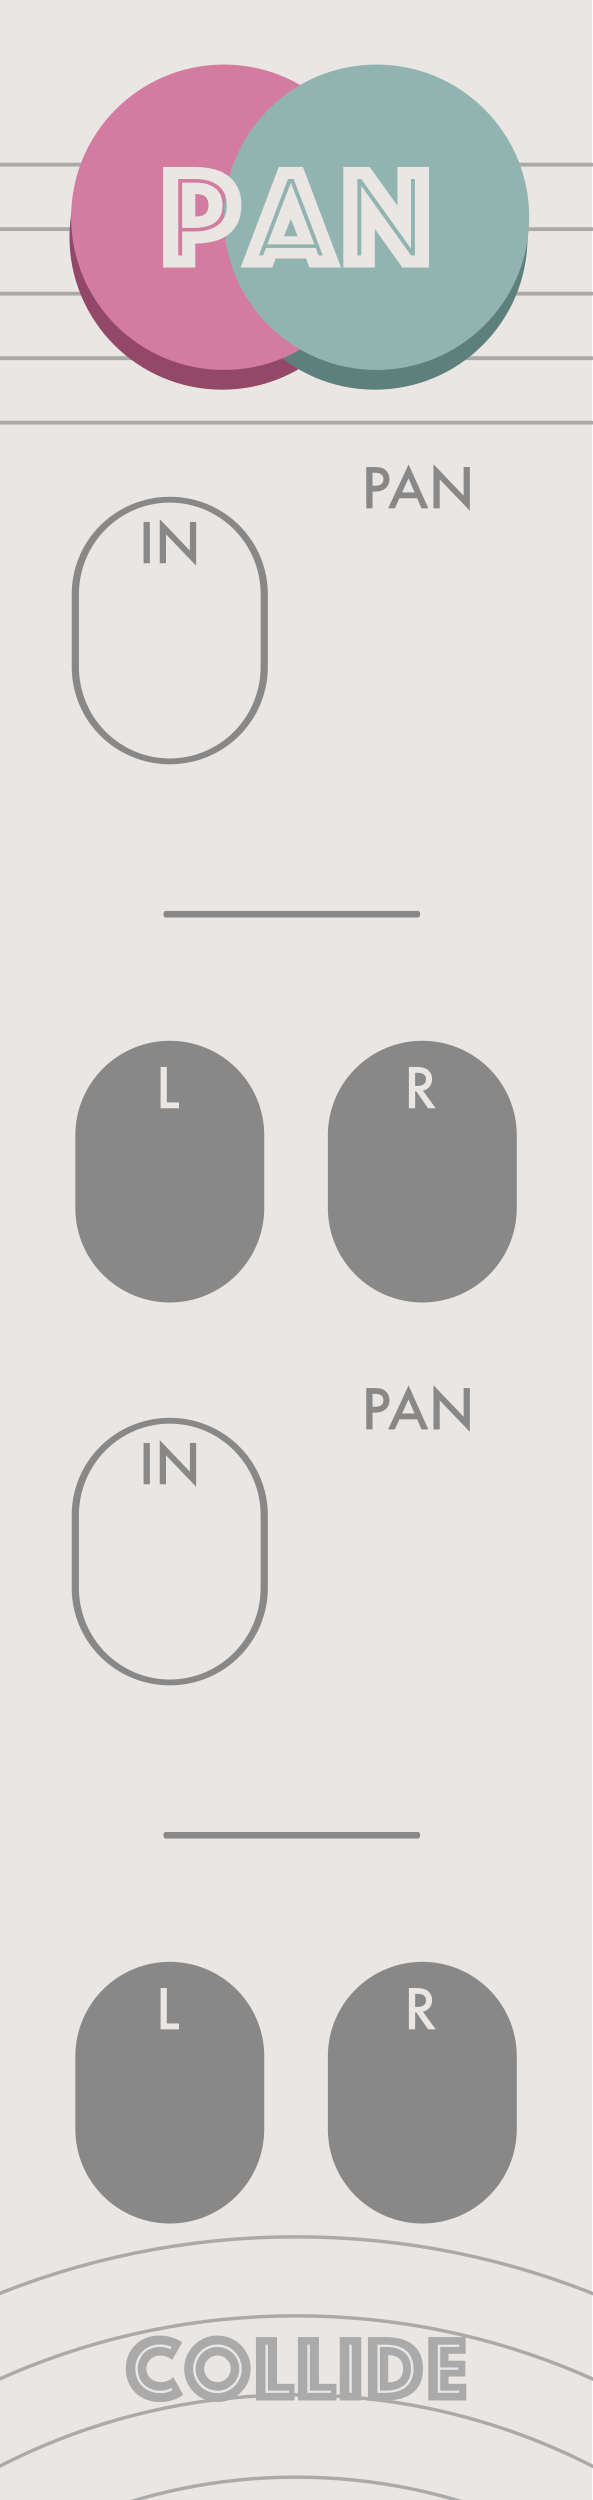
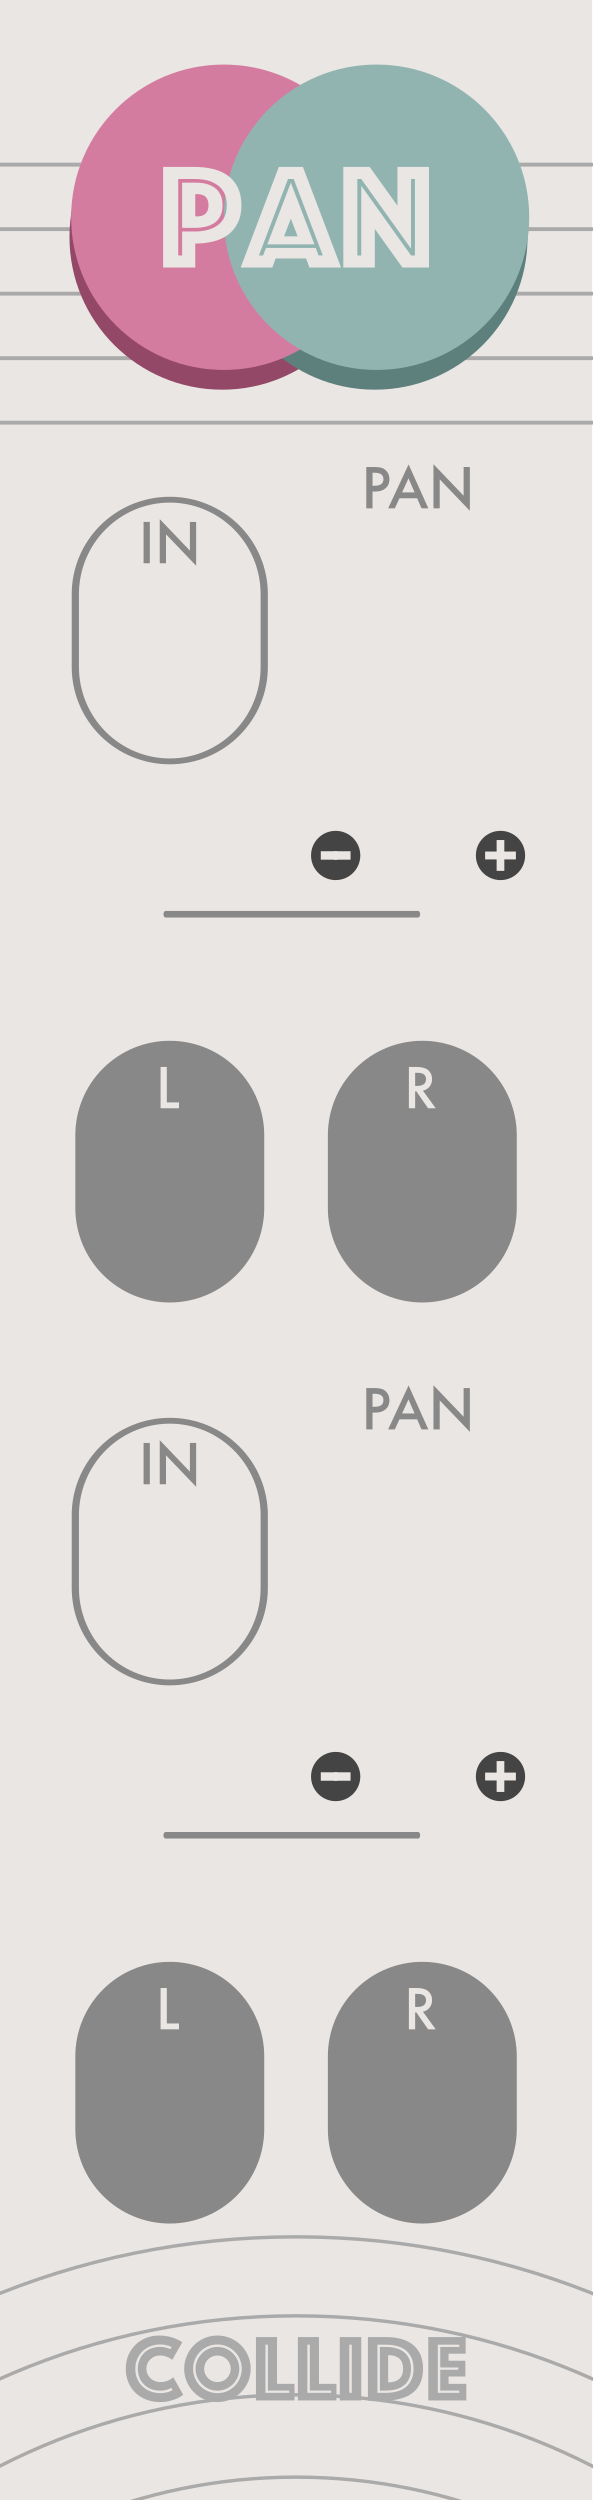
<svg xmlns="http://www.w3.org/2000/svg" width="100%" height="100%" viewBox="0 0 90 380" version="1.1" xml:space="preserve" style="fill-rule:evenodd;clip-rule:evenodd;stroke-linecap:round;stroke-linejoin:round;stroke-miterlimit:1.5;">
  <g id="background">
    <g transform="matrix(0.187685,0,0,0.250181,8.88178e-15,0)">
      <rect x="0" y="0" width="479.528" height="1518.9" style="fill:rgb(234,230,227);" />
    </g>
    <g transform="matrix(0.187685,0,0,0.250181,1.24345e-14,17.0196)">
      <path d="M0,32L479.528,32" style="fill:none;stroke:rgb(170,170,170);stroke-width:2.36px;" />
      <g transform="matrix(1,0,0,1,0,39.1931)">
        <path d="M0,32L479.528,32" style="fill:none;stroke:rgb(170,170,170);stroke-width:2.36px;" />
      </g>
      <g transform="matrix(1,0,0,1,0,78.3863)">
        <path d="M0,32L479.528,32" style="fill:none;stroke:rgb(170,170,170);stroke-width:2.36px;" />
      </g>
      <g transform="matrix(1,0,0,1,0,117.579)">
        <path d="M0,32L479.528,32" style="fill:none;stroke:rgb(170,170,170);stroke-width:2.36px;" />
      </g>
      <g transform="matrix(1,0,0,1,0,156.773)">
        <path d="M0,32L479.528,32" style="fill:none;stroke:rgb(170,170,170);stroke-width:2.36px;" />
      </g>
    </g>
    <g transform="matrix(0.250181,0,0,0.250181,24.0439,86.0907)">
      <g transform="matrix(0.869021,0,0,0.869021,241.926,574.305)">
        <circle cx="-182" cy="1072" r="397" style="fill:none;stroke:rgb(170,170,170);stroke-width:2.4px;" />
      </g>
      <g transform="matrix(0.994966,0,0,0.994966,264.848,439.293)">
        <circle cx="-182" cy="1072" r="397" style="fill:none;stroke:rgb(170,170,170);stroke-width:2.09px;" />
      </g>
      <g transform="matrix(1.11083,0,0,1.11083,285.935,313.087)">
        <circle cx="-182" cy="1072" r="397" style="fill:none;stroke:rgb(170,170,170);stroke-width:1.88px;" />
      </g>
      <g transform="matrix(1.2267,0,0,1.2267,307.023,186.88)">
        <circle cx="-182" cy="1072" r="397" style="fill:none;stroke:rgb(170,170,170);stroke-width:1.7px;" />
      </g>
    </g>
    <g transform="matrix(0.250181,0,0,0.250181,-14.3594,-13.7542)">
      <g transform="matrix(1,0,0,1,-1,8)">
        <g transform="matrix(1,0,0,1,6.20594,-24.898)">
          <circle cx="187.171" cy="215.865" r="92.774" style="fill:rgb(147,72,103);" />
        </g>
        <g transform="matrix(1,0,0,1,98.9803,-24.898)">
          <circle cx="187.171" cy="215.865" r="92.774" style="fill:rgb(93,128,125);" />
        </g>
      </g>
      <g transform="matrix(1,0,0,1,0,-4)">
        <g transform="matrix(1,0,0,1,6.20594,-24.898)">
          <circle cx="187.171" cy="215.865" r="92.774" style="fill:rgb(212,124,160);" />
        </g>
        <g transform="matrix(1,0,0,1,98.9803,-24.898)">
          <circle cx="187.171" cy="215.865" r="92.774" style="fill:rgb(145,180,177);" />
        </g>
      </g>
    </g>
    <g transform="matrix(0.288996,0,0,0.288996,-3.87677,62.3544)">
      <g transform="matrix(50,0,0,50,78.576,1046.78)">
        <path d="M0.146,-0.333C0.146,-0.365 0.152,-0.395 0.163,-0.423C0.173,-0.451 0.189,-0.475 0.209,-0.496C0.229,-0.517 0.253,-0.533 0.282,-0.545C0.311,-0.557 0.343,-0.563 0.378,-0.563C0.395,-0.563 0.411,-0.562 0.425,-0.56C0.438,-0.557 0.45,-0.554 0.459,-0.551C0.47,-0.548 0.48,-0.544 0.488,-0.539L0.502,-0.563C0.491,-0.568 0.48,-0.572 0.468,-0.576C0.457,-0.579 0.444,-0.582 0.429,-0.585C0.414,-0.588 0.397,-0.589 0.378,-0.589C0.344,-0.589 0.312,-0.583 0.281,-0.571C0.25,-0.559 0.222,-0.542 0.199,-0.52C0.175,-0.497 0.156,-0.47 0.142,-0.439C0.127,-0.407 0.12,-0.372 0.12,-0.333C0.12,-0.294 0.127,-0.258 0.141,-0.227C0.154,-0.196 0.173,-0.169 0.197,-0.147C0.221,-0.124 0.249,-0.107 0.281,-0.095C0.313,-0.083 0.347,-0.077 0.383,-0.077C0.403,-0.077 0.421,-0.079 0.437,-0.082C0.453,-0.085 0.467,-0.089 0.478,-0.093C0.491,-0.098 0.502,-0.103 0.512,-0.109L0.498,-0.133C0.489,-0.127 0.479,-0.122 0.468,-0.118C0.458,-0.114 0.446,-0.111 0.432,-0.108C0.418,-0.105 0.402,-0.103 0.383,-0.103C0.346,-0.103 0.313,-0.109 0.284,-0.121C0.255,-0.133 0.23,-0.149 0.21,-0.17C0.189,-0.191 0.173,-0.215 0.163,-0.243C0.152,-0.271 0.146,-0.301 0.146,-0.333ZM0.02,-0.333C0.02,-0.386 0.029,-0.435 0.048,-0.478C0.067,-0.521 0.092,-0.557 0.124,-0.588C0.156,-0.619 0.193,-0.642 0.236,-0.659C0.279,-0.675 0.324,-0.683 0.372,-0.683C0.41,-0.683 0.444,-0.679 0.474,-0.672C0.503,-0.665 0.529,-0.656 0.55,-0.647C0.575,-0.636 0.596,-0.625 0.614,-0.612L0.509,-0.427C0.498,-0.435 0.487,-0.443 0.474,-0.45C0.463,-0.455 0.449,-0.46 0.434,-0.466C0.418,-0.471 0.4,-0.473 0.38,-0.473C0.359,-0.473 0.34,-0.469 0.323,-0.462C0.306,-0.455 0.291,-0.445 0.278,-0.432C0.265,-0.419 0.254,-0.405 0.247,-0.388C0.24,-0.371 0.236,-0.352 0.236,-0.333C0.236,-0.314 0.24,-0.296 0.248,-0.279C0.255,-0.262 0.266,-0.247 0.279,-0.234C0.292,-0.221 0.308,-0.211 0.326,-0.204C0.344,-0.197 0.364,-0.193 0.385,-0.193C0.406,-0.193 0.425,-0.196 0.442,-0.201C0.459,-0.206 0.473,-0.212 0.484,-0.219C0.497,-0.226 0.509,-0.235 0.519,-0.245L0.624,-0.06C0.606,-0.045 0.585,-0.032 0.56,-0.021C0.539,-0.012 0.513,-0.003 0.483,0.005C0.453,0.013 0.419,0.017 0.38,0.017C0.328,0.017 0.28,0.009 0.236,-0.009C0.192,-0.026 0.154,-0.049 0.122,-0.08C0.09,-0.111 0.065,-0.148 0.047,-0.191C0.029,-0.234 0.02,-0.281 0.02,-0.333Z" style="fill:rgb(170,170,170);fill-rule:nonzero;" />
      </g>
      <g transform="matrix(50,0,0,50,109.276,1046.78)">
        <path d="M0.02,-0.333C0.02,-0.381 0.029,-0.426 0.048,-0.469C0.066,-0.512 0.091,-0.549 0.123,-0.581C0.154,-0.612 0.191,-0.637 0.234,-0.656C0.277,-0.674 0.322,-0.683 0.37,-0.683C0.418,-0.683 0.463,-0.674 0.506,-0.656C0.549,-0.637 0.586,-0.612 0.618,-0.581C0.649,-0.549 0.674,-0.512 0.693,-0.469C0.711,-0.426 0.72,-0.381 0.72,-0.333C0.72,-0.285 0.711,-0.24 0.693,-0.197C0.674,-0.154 0.649,-0.117 0.618,-0.086C0.586,-0.054 0.549,-0.029 0.506,-0.011C0.463,0.008 0.418,0.017 0.37,0.017C0.322,0.017 0.277,0.008 0.234,-0.011C0.191,-0.029 0.154,-0.054 0.123,-0.086C0.091,-0.117 0.066,-0.154 0.048,-0.197C0.029,-0.24 0.02,-0.285 0.02,-0.333ZM0.114,-0.333C0.114,-0.298 0.121,-0.265 0.134,-0.234C0.147,-0.203 0.166,-0.175 0.189,-0.152C0.212,-0.129 0.24,-0.11 0.271,-0.097C0.302,-0.084 0.335,-0.077 0.37,-0.077C0.405,-0.077 0.439,-0.084 0.47,-0.097C0.501,-0.11 0.528,-0.129 0.551,-0.152C0.574,-0.175 0.593,-0.203 0.606,-0.234C0.619,-0.265 0.626,-0.298 0.626,-0.333C0.626,-0.368 0.619,-0.401 0.606,-0.433C0.593,-0.464 0.574,-0.491 0.551,-0.514C0.528,-0.537 0.501,-0.556 0.47,-0.569C0.439,-0.582 0.405,-0.589 0.37,-0.589C0.335,-0.589 0.302,-0.582 0.271,-0.569C0.24,-0.556 0.212,-0.537 0.189,-0.514C0.166,-0.491 0.147,-0.464 0.134,-0.433C0.121,-0.401 0.114,-0.368 0.114,-0.333ZM0.23,-0.333C0.23,-0.314 0.234,-0.296 0.241,-0.279C0.248,-0.262 0.258,-0.247 0.271,-0.234C0.284,-0.221 0.299,-0.211 0.316,-0.204C0.333,-0.197 0.351,-0.193 0.37,-0.193C0.389,-0.193 0.408,-0.197 0.425,-0.204C0.442,-0.211 0.456,-0.221 0.469,-0.234C0.482,-0.247 0.492,-0.262 0.499,-0.279C0.506,-0.296 0.51,-0.314 0.51,-0.333C0.51,-0.352 0.506,-0.371 0.499,-0.388C0.492,-0.405 0.482,-0.419 0.469,-0.432C0.456,-0.445 0.442,-0.455 0.425,-0.462C0.408,-0.469 0.389,-0.473 0.37,-0.473C0.351,-0.473 0.333,-0.469 0.316,-0.462C0.299,-0.455 0.284,-0.445 0.271,-0.432C0.258,-0.419 0.248,-0.405 0.241,-0.388C0.234,-0.371 0.23,-0.352 0.23,-0.333ZM0.37,-0.103C0.338,-0.103 0.308,-0.109 0.281,-0.121C0.253,-0.133 0.229,-0.15 0.208,-0.171C0.187,-0.192 0.17,-0.216 0.158,-0.244C0.146,-0.271 0.14,-0.301 0.14,-0.333C0.14,-0.365 0.146,-0.395 0.158,-0.423C0.17,-0.45 0.187,-0.474 0.208,-0.496C0.229,-0.517 0.253,-0.533 0.281,-0.545C0.308,-0.557 0.338,-0.563 0.37,-0.563C0.402,-0.563 0.432,-0.557 0.46,-0.545C0.487,-0.533 0.511,-0.517 0.533,-0.496C0.554,-0.474 0.57,-0.45 0.582,-0.423C0.594,-0.395 0.6,-0.365 0.6,-0.333C0.6,-0.301 0.594,-0.271 0.582,-0.244C0.57,-0.216 0.554,-0.192 0.533,-0.171C0.511,-0.15 0.487,-0.133 0.46,-0.121C0.432,-0.109 0.402,-0.103 0.37,-0.103Z" style="fill:rgb(170,170,170);fill-rule:nonzero;" />
      </g>
      <g transform="matrix(50,0,0,50,146.276,1046.78)">
        <path d="M0.035,-0.667L0.257,-0.667L0.257,-0.175L0.441,-0.175L0.441,0L0.035,0L0.035,-0.667ZM0.385,-0.08L0.385,-0.104L0.161,-0.104L0.161,-0.587L0.135,-0.587L0.135,-0.08L0.385,-0.08Z" style="fill:rgb(170,170,170);fill-rule:nonzero;" />
      </g>
      <g transform="matrix(50,0,0,50,168.326,1046.78)">
        <path d="M0.035,-0.667L0.257,-0.667L0.257,-0.175L0.441,-0.175L0.441,0L0.035,0L0.035,-0.667ZM0.385,-0.08L0.385,-0.104L0.161,-0.104L0.161,-0.587L0.135,-0.587L0.135,-0.08L0.385,-0.08Z" style="fill:rgb(170,170,170);fill-rule:nonzero;" />
      </g>
      <g transform="matrix(50,0,0,50,190.376,1046.78)">
        <path d="M0.035,-0.667L0.261,-0.667L0.261,0L0.035,0L0.035,-0.667ZM0.161,-0.08L0.161,-0.587L0.135,-0.587L0.135,-0.08L0.161,-0.08Z" style="fill:rgb(170,170,170);fill-rule:nonzero;" />
      </g>
      <g transform="matrix(50,0,0,50,205.176,1046.78)">
        <path d="M0.035,0L0.035,-0.667L0.22,-0.667C0.283,-0.667 0.339,-0.66 0.388,-0.646C0.437,-0.632 0.478,-0.611 0.512,-0.583C0.545,-0.555 0.571,-0.52 0.589,-0.479C0.606,-0.437 0.615,-0.389 0.615,-0.334C0.615,-0.279 0.606,-0.231 0.589,-0.19C0.571,-0.148 0.545,-0.113 0.512,-0.085C0.478,-0.057 0.437,-0.036 0.388,-0.022C0.339,-0.007 0.283,0 0.22,0L0.035,0ZM0.161,-0.104L0.161,-0.563L0.22,-0.563C0.305,-0.563 0.371,-0.544 0.418,-0.506C0.464,-0.467 0.488,-0.41 0.488,-0.334C0.488,-0.258 0.464,-0.201 0.418,-0.162C0.371,-0.123 0.305,-0.104 0.22,-0.104L0.161,-0.104ZM0.135,-0.08L0.22,-0.08C0.317,-0.08 0.391,-0.102 0.441,-0.147C0.49,-0.191 0.515,-0.253 0.515,-0.334C0.515,-0.415 0.49,-0.477 0.441,-0.521C0.391,-0.565 0.317,-0.587 0.22,-0.587L0.135,-0.587L0.135,-0.08ZM0.248,-0.19C0.298,-0.19 0.337,-0.202 0.364,-0.226C0.391,-0.249 0.405,-0.285 0.405,-0.334C0.405,-0.383 0.391,-0.419 0.364,-0.442C0.337,-0.465 0.298,-0.477 0.248,-0.477L0.248,-0.19Z" style="fill:rgb(170,170,170);fill-rule:nonzero;" />
      </g>
      <g transform="matrix(50,0,0,50,236.926,1046.78)">
        <path d="M0.035,-0.667L0.428,-0.667L0.428,-0.492L0.248,-0.492L0.248,-0.418L0.425,-0.418L0.425,-0.252L0.248,-0.252L0.248,-0.175L0.435,-0.175L0.435,0L0.035,0L0.035,-0.667ZM0.361,-0.08L0.361,-0.104L0.161,-0.104L0.161,-0.323L0.351,-0.323L0.351,-0.347L0.161,-0.347L0.161,-0.563L0.361,-0.563L0.361,-0.587L0.135,-0.587L0.135,-0.08L0.361,-0.08Z" style="fill:rgb(170,170,170);fill-rule:nonzero;" />
      </g>
    </g>
    <g transform="matrix(0.0949447,0,0,0.0949447,14.4443,-72.1297)">
      <g transform="matrix(241.379,0,0,241.379,100.602,1188)">
        <path d="M0.554,-0.413C0.554,-0.367 0.546,-0.328 0.53,-0.296C0.514,-0.263 0.492,-0.237 0.465,-0.217C0.437,-0.197 0.405,-0.182 0.368,-0.173C0.331,-0.164 0.291,-0.159 0.248,-0.159L0.248,0L0.035,0L0.035,-0.667L0.248,-0.667C0.291,-0.667 0.331,-0.662 0.368,-0.653C0.405,-0.644 0.437,-0.629 0.465,-0.609C0.492,-0.589 0.514,-0.563 0.53,-0.531C0.546,-0.498 0.554,-0.459 0.554,-0.413ZM0.457,-0.413C0.457,-0.443 0.452,-0.469 0.442,-0.491C0.431,-0.513 0.417,-0.531 0.398,-0.545C0.379,-0.559 0.357,-0.57 0.332,-0.577C0.306,-0.584 0.278,-0.587 0.248,-0.587L0.135,-0.587L0.135,-0.08L0.161,-0.08L0.161,-0.239L0.248,-0.239C0.278,-0.239 0.306,-0.243 0.332,-0.25C0.357,-0.257 0.379,-0.267 0.398,-0.281C0.417,-0.295 0.431,-0.313 0.442,-0.335C0.452,-0.357 0.457,-0.383 0.457,-0.413ZM0.429,-0.413C0.429,-0.384 0.424,-0.36 0.414,-0.341C0.404,-0.322 0.391,-0.306 0.374,-0.295C0.357,-0.284 0.338,-0.276 0.317,-0.271C0.295,-0.266 0.272,-0.263 0.248,-0.263L0.161,-0.263L0.161,-0.563L0.248,-0.563C0.272,-0.563 0.295,-0.561 0.317,-0.556C0.338,-0.551 0.357,-0.542 0.374,-0.531C0.391,-0.52 0.404,-0.504 0.414,-0.485C0.424,-0.466 0.429,-0.442 0.429,-0.413ZM0.248,-0.339L0.257,-0.339C0.285,-0.339 0.305,-0.345 0.318,-0.359C0.33,-0.372 0.336,-0.39 0.336,-0.413C0.336,-0.436 0.33,-0.455 0.318,-0.468C0.305,-0.481 0.285,-0.487 0.257,-0.487L0.248,-0.487L0.248,-0.339Z" style="fill:rgb(234,230,227);fill-rule:nonzero;" />
      </g>
      <g transform="matrix(241.379,0,0,241.379,237.947,1188)">
        <path d="M0.233,-0.667L0.393,-0.667L0.646,0L0.436,0L0.414,-0.06L0.212,-0.06L0.19,0L-0.02,0L0.233,-0.667ZM0.358,-0.207L0.313,-0.324L0.268,-0.207L0.358,-0.207ZM0.129,-0.08L0.148,-0.13L0.478,-0.13L0.497,-0.08L0.525,-0.08L0.332,-0.587L0.294,-0.587L0.101,-0.08L0.129,-0.08ZM0.313,-0.563L0.469,-0.154L0.157,-0.154L0.313,-0.563Z" style="fill:rgb(234,230,227);fill-rule:nonzero;" />
      </g>
      <g transform="matrix(241.379,0,0,241.379,389.051,1188)">
        <path d="M0.035,-0.667L0.21,-0.667L0.394,-0.41L0.394,-0.667L0.603,-0.667L0.603,0L0.427,0L0.244,-0.256L0.244,0L0.035,0L0.035,-0.667ZM0.154,-0.08L0.154,-0.542L0.484,-0.08L0.51,-0.08L0.51,-0.587L0.484,-0.587L0.484,-0.125L0.154,-0.587L0.128,-0.587L0.128,-0.08L0.154,-0.08Z" style="fill:rgb(234,230,227);fill-rule:nonzero;" />
      </g>
    </g>
  </g>
  <g id="panel-1" transform="matrix(0.250181,0,0,0.250181,-14.9844,0)">
    <g transform="matrix(0.153274,0,0,0.153274,120.516,272.15)">
      <g transform="matrix(217.318,0,0,217.318,154.069,457.049)">
        <rect x="0.09" y="-0.754" width="0.114" height="0.754" style="fill:rgb(136,136,136);fill-rule:nonzero;" />
      </g>
      <g transform="matrix(217.318,0,0,217.318,218.161,457.049)">
        <path d="M0.09,0L0.09,-0.805L0.64,-0.23L0.64,-0.754L0.754,-0.754L0.754,0.046L0.204,-0.528L0.204,0L0.09,0Z" style="fill:rgb(136,136,136);fill-rule:nonzero;" />
      </g>
    </g>
    <g transform="matrix(0.153274,0,0,0.153274,255.815,238.781)">
      <g transform="matrix(217.318,0,0,217.318,154.069,457.049)">
        <path d="M0.204,-0.306L0.204,0L0.09,0L0.09,-0.754L0.219,-0.754C0.282,-0.754 0.33,-0.75 0.362,-0.741C0.395,-0.732 0.424,-0.715 0.448,-0.691C0.492,-0.649 0.513,-0.595 0.513,-0.531C0.513,-0.462 0.49,-0.407 0.444,-0.367C0.398,-0.326 0.335,-0.306 0.257,-0.306L0.204,-0.306ZM0.204,-0.412L0.247,-0.412C0.351,-0.412 0.403,-0.452 0.403,-0.532C0.403,-0.61 0.349,-0.649 0.242,-0.649L0.204,-0.649L0.204,-0.412Z" style="fill:rgb(136,136,136);fill-rule:nonzero;" />
      </g>
      <g transform="matrix(217.318,0,0,217.318,259.438,457.049)">
        <path d="M0.533,-0.183L0.21,-0.183L0.126,0L0.004,0L0.377,-0.801L0.737,0L0.612,0L0.533,-0.183ZM0.487,-0.29L0.375,-0.546L0.258,-0.29L0.487,-0.29Z" style="fill:rgb(136,136,136);fill-rule:nonzero;" />
      </g>
      <g transform="matrix(217.318,0,0,217.318,420.411,457.049)">
        <path d="M0.09,0L0.09,-0.805L0.64,-0.23L0.64,-0.754L0.754,-0.754L0.754,0.046L0.204,-0.528L0.204,0L0.09,0Z" style="fill:rgb(136,136,136);fill-rule:nonzero;" />
      </g>
    </g>
    <g transform="matrix(1.23713,0,0,1,-18.7972,-643.411)">
      <path d="M193.377,1004.38C193.377,989.164 188.49,974.568 179.791,963.807C171.093,953.046 159.295,947 146.993,947C146.991,947 146.988,947 146.986,947C134.684,947 122.886,953.046 114.188,963.807C105.489,974.568 100.602,989.164 100.602,1004.38C100.602,1018.78 100.602,1034.22 100.602,1048.62C100.602,1063.84 105.489,1078.43 114.188,1089.19C122.886,1099.95 134.684,1106 146.986,1106C146.988,1106 146.991,1106 146.993,1106C159.295,1106 171.093,1099.95 179.791,1089.19C188.49,1078.43 193.377,1063.84 193.377,1048.62C193.377,1034.22 193.377,1018.78 193.377,1004.38Z" style="fill:none;stroke:rgb(136,136,136);stroke-width:3.55px;" />
    </g>
    <g transform="matrix(2.52157,0,0,3.9971,84.6712,-299.782)">
      <path d="M30.061,213.961L90.908,213.961" style="fill:none;stroke:rgb(136,136,136);stroke-width:1px;" />
    </g>
    <g transform="matrix(1,0,0,1,-4.92153,-343.663)">
      <g transform="matrix(1,0,0,1,9.98059,0)">
        <g transform="matrix(1.23713,0,0,1,-23.8563,29)">
          <path d="M193.377,1004.38C193.377,989.164 188.49,974.568 179.791,963.807C171.093,953.046 159.295,947 146.993,947C146.991,947 146.988,947 146.986,947C134.684,947 122.886,953.046 114.188,963.807C105.489,974.568 100.602,989.164 100.602,1004.38C100.602,1018.78 100.602,1034.22 100.602,1048.62C100.602,1063.84 105.489,1078.43 114.188,1089.19C122.886,1099.95 134.684,1106 146.986,1106C146.988,1106 146.991,1106 146.993,1106C159.295,1106 171.093,1099.95 179.791,1089.19C188.49,1078.43 193.377,1063.84 193.377,1048.62C193.377,1034.22 193.377,1018.78 193.377,1004.38Z" style="fill:rgb(136,136,136);" />
        </g>
        <g transform="matrix(0.174645,0,0,0.174645,131.262,886.994)">
          <g transform="matrix(190.725,0,0,190.725,103.823,744.432)">
            <path d="M0.204,-0.754L0.204,-0.107L0.426,-0.107L0.426,0L0.09,0L0.09,-0.754L0.204,-0.754Z" style="fill:rgb(234,230,227);fill-rule:nonzero;" />
          </g>
        </g>
      </g>
      <g transform="matrix(1,0,0,1,-0.0294449,0)">
        <g transform="matrix(1.23713,0,0,1,139.584,29)">
          <path d="M193.377,1004.38C193.377,989.164 188.49,974.568 179.791,963.807C171.093,953.046 159.295,947 146.993,947C146.991,947 146.988,947 146.986,947C134.684,947 122.886,953.046 114.188,963.807C105.489,974.568 100.602,989.164 100.602,1004.38C100.602,1018.78 100.602,1034.22 100.602,1048.62C100.602,1063.84 105.489,1078.43 114.188,1089.19C122.886,1099.95 134.684,1106 146.986,1106C146.988,1106 146.991,1106 146.993,1106C159.295,1106 171.093,1099.95 179.791,1089.19C188.49,1078.43 193.377,1063.84 193.377,1048.62C193.377,1034.22 193.377,1018.78 193.377,1004.38Z" style="fill:rgb(136,136,136);" />
        </g>
        <g transform="matrix(0.174645,0,0,0.174645,292.149,886.994)">
          <g transform="matrix(190.725,0,0,190.725,103.823,744.432)">
            <path d="M0.346,-0.321L0.579,0L0.44,0L0.225,-0.309L0.204,-0.309L0.204,0L0.09,0L0.09,-0.754L0.224,-0.754C0.323,-0.754 0.395,-0.735 0.439,-0.698C0.488,-0.656 0.513,-0.601 0.513,-0.533C0.513,-0.479 0.497,-0.433 0.467,-0.395C0.436,-0.357 0.396,-0.332 0.346,-0.321ZM0.204,-0.408L0.24,-0.408C0.348,-0.408 0.402,-0.449 0.402,-0.531C0.402,-0.608 0.349,-0.647 0.245,-0.647L0.204,-0.647L0.204,-0.408Z" style="fill:rgb(234,230,227);fill-rule:nonzero;" />
          </g>
        </g>
      </g>
    </g>
+     <g transform="matrix(1.49774,0,0,1.49774,-148.247,-243.732)">
+       <g transform="matrix(1,0,0,1,3.0829,4.40549)">
+         <g transform="matrix(3.9971,0,0,3.9971,58.2063,-8.27849)">
+           <circle cx="53.5" cy="128.5" r="2.5" style="fill:rgb(68,68,68);" />
+         </g>
+         <g transform="matrix(1,0,0,1,-2.66876,0)">
+           <g transform="matrix(3.9971,0,0,3.9971,76.2418,-3.93103)">
+             <g transform="matrix(6.25,0,0,6.25,47.7946,129.034)">
+               <rect x="0.056" y="-0.328" width="0.27" height="0.137" style="fill:rgb(234,230,227);fill-rule:nonzero;" />
+             </g>
+           </g>
+           <g transform="matrix(3.9971,0,0,3.9971,81.5793,-3.93103)">
+             <g transform="matrix(6.25,0,0,6.25,47.7946,129.034)">
+               <rect x="0.056" y="-0.328" width="0.27" height="0.137" style="fill:rgb(234,230,227);fill-rule:nonzero;" />
+             </g>
+           </g>
+         </g>
+       </g>
+       <g transform="matrix(1,0,0,1,-7.59212,4.40549)">
+         <g transform="matrix(3.9971,0,0,3.9971,135.742,-8.27849)">
+           <circle cx="53.5" cy="128.5" r="2.5" style="fill:rgb(68,68,68);" />
+         </g>
+         <g transform="matrix(3.9971,0,0,3.9971,151.259,-1.58898)">
+           <g transform="matrix(6.25,0,0,6.25,47.7946,129.034)">
+             <path d="M0.229,-0.103L0.229,-0.289L0.042,-0.289L0.042,-0.417L0.229,-0.417L0.229,-0.604L0.354,-0.604L0.354,-0.417L0.542,-0.417L0.542,-0.289L0.354,-0.289L0.354,-0.103L0.229,-0.103Z" style="fill:rgb(234,230,227);fill-rule:nonzero;" />
+           </g>
+         </g>
+       </g>
+     </g>
  </g>
  <g id="panel-2" transform="matrix(0.250181,0,0,0.250181,-14.9844,140)">
    <g transform="matrix(0.153274,0,0,0.153274,120.516,272.15)">
      <g transform="matrix(217.318,0,0,217.318,154.069,457.049)">
        <rect x="0.09" y="-0.754" width="0.114" height="0.754" style="fill:rgb(136,136,136);fill-rule:nonzero;" />
      </g>
      <g transform="matrix(217.318,0,0,217.318,218.161,457.049)">
        <path d="M0.09,0L0.09,-0.805L0.64,-0.23L0.64,-0.754L0.754,-0.754L0.754,0.046L0.204,-0.528L0.204,0L0.09,0Z" style="fill:rgb(136,136,136);fill-rule:nonzero;" />
      </g>
    </g>
    <g transform="matrix(0.153274,0,0,0.153274,255.815,238.781)">
      <g transform="matrix(217.318,0,0,217.318,154.069,457.049)">
        <path d="M0.204,-0.306L0.204,0L0.09,0L0.09,-0.754L0.219,-0.754C0.282,-0.754 0.33,-0.75 0.362,-0.741C0.395,-0.732 0.424,-0.715 0.448,-0.691C0.492,-0.649 0.513,-0.595 0.513,-0.531C0.513,-0.462 0.49,-0.407 0.444,-0.367C0.398,-0.326 0.335,-0.306 0.257,-0.306L0.204,-0.306ZM0.204,-0.412L0.247,-0.412C0.351,-0.412 0.403,-0.452 0.403,-0.532C0.403,-0.61 0.349,-0.649 0.242,-0.649L0.204,-0.649L0.204,-0.412Z" style="fill:rgb(136,136,136);fill-rule:nonzero;" />
      </g>
      <g transform="matrix(217.318,0,0,217.318,259.438,457.049)">
        <path d="M0.533,-0.183L0.21,-0.183L0.126,0L0.004,0L0.377,-0.801L0.737,0L0.612,0L0.533,-0.183ZM0.487,-0.29L0.375,-0.546L0.258,-0.29L0.487,-0.29Z" style="fill:rgb(136,136,136);fill-rule:nonzero;" />
      </g>
      <g transform="matrix(217.318,0,0,217.318,420.411,457.049)">
        <path d="M0.09,0L0.09,-0.805L0.64,-0.23L0.64,-0.754L0.754,-0.754L0.754,0.046L0.204,-0.528L0.204,0L0.09,0Z" style="fill:rgb(136,136,136);fill-rule:nonzero;" />
      </g>
    </g>
    <g transform="matrix(1.23713,0,0,1,-18.7972,-643.411)">
      <path d="M193.377,1004.38C193.377,989.164 188.49,974.568 179.791,963.807C171.093,953.046 159.295,947 146.993,947C146.991,947 146.988,947 146.986,947C134.684,947 122.886,953.046 114.188,963.807C105.489,974.568 100.602,989.164 100.602,1004.38C100.602,1018.78 100.602,1034.22 100.602,1048.62C100.602,1063.84 105.489,1078.43 114.188,1089.19C122.886,1099.95 134.684,1106 146.986,1106C146.988,1106 146.991,1106 146.993,1106C159.295,1106 171.093,1099.95 179.791,1089.19C188.49,1078.43 193.377,1063.84 193.377,1048.62C193.377,1034.22 193.377,1018.78 193.377,1004.38Z" style="fill:none;stroke:rgb(136,136,136);stroke-width:3.55px;" />
    </g>
    <g transform="matrix(2.52157,0,0,3.9971,84.6712,-299.782)">
      <path d="M30.061,213.961L90.908,213.961" style="fill:none;stroke:rgb(136,136,136);stroke-width:1px;" />
    </g>
    <g transform="matrix(1,0,0,1,-4.92153,-343.663)">
      <g transform="matrix(1,0,0,1,9.98059,0)">
        <g transform="matrix(1.23713,0,0,1,-23.8563,29)">
          <path d="M193.377,1004.38C193.377,989.164 188.49,974.568 179.791,963.807C171.093,953.046 159.295,947 146.993,947C146.991,947 146.988,947 146.986,947C134.684,947 122.886,953.046 114.188,963.807C105.489,974.568 100.602,989.164 100.602,1004.38C100.602,1018.78 100.602,1034.22 100.602,1048.62C100.602,1063.84 105.489,1078.43 114.188,1089.19C122.886,1099.95 134.684,1106 146.986,1106C146.988,1106 146.991,1106 146.993,1106C159.295,1106 171.093,1099.95 179.791,1089.19C188.49,1078.43 193.377,1063.84 193.377,1048.62C193.377,1034.22 193.377,1018.78 193.377,1004.38Z" style="fill:rgb(136,136,136);" />
        </g>
        <g transform="matrix(0.174645,0,0,0.174645,131.262,886.994)">
          <g transform="matrix(190.725,0,0,190.725,103.823,744.432)">
            <path d="M0.204,-0.754L0.204,-0.107L0.426,-0.107L0.426,0L0.09,0L0.09,-0.754L0.204,-0.754Z" style="fill:rgb(234,230,227);fill-rule:nonzero;" />
          </g>
        </g>
      </g>
      <g transform="matrix(1,0,0,1,-0.0294449,0)">
        <g transform="matrix(1.23713,0,0,1,139.584,29)">
          <path d="M193.377,1004.38C193.377,989.164 188.49,974.568 179.791,963.807C171.093,953.046 159.295,947 146.993,947C146.991,947 146.988,947 146.986,947C134.684,947 122.886,953.046 114.188,963.807C105.489,974.568 100.602,989.164 100.602,1004.38C100.602,1018.78 100.602,1034.22 100.602,1048.62C100.602,1063.84 105.489,1078.43 114.188,1089.19C122.886,1099.95 134.684,1106 146.986,1106C146.988,1106 146.991,1106 146.993,1106C159.295,1106 171.093,1099.95 179.791,1089.19C188.49,1078.43 193.377,1063.84 193.377,1048.62C193.377,1034.22 193.377,1018.78 193.377,1004.38Z" style="fill:rgb(136,136,136);" />
        </g>
        <g transform="matrix(0.174645,0,0,0.174645,292.149,886.994)">
          <g transform="matrix(190.725,0,0,190.725,103.823,744.432)">
            <path d="M0.346,-0.321L0.579,0L0.44,0L0.225,-0.309L0.204,-0.309L0.204,0L0.09,0L0.09,-0.754L0.224,-0.754C0.323,-0.754 0.395,-0.735 0.439,-0.698C0.488,-0.656 0.513,-0.601 0.513,-0.533C0.513,-0.479 0.497,-0.433 0.467,-0.395C0.436,-0.357 0.396,-0.332 0.346,-0.321ZM0.204,-0.408L0.24,-0.408C0.348,-0.408 0.402,-0.449 0.402,-0.531C0.402,-0.608 0.349,-0.647 0.245,-0.647L0.204,-0.647L0.204,-0.408Z" style="fill:rgb(234,230,227);fill-rule:nonzero;" />
          </g>
        </g>
      </g>
    </g>
+     <g transform="matrix(1.49774,0,0,1.49774,-148.247,-243.732)">
+       <g transform="matrix(1,0,0,1,3.0829,4.40549)">
+         <g transform="matrix(3.9971,0,0,3.9971,58.2063,-8.27849)">
+           <circle cx="53.5" cy="128.5" r="2.5" style="fill:rgb(68,68,68);" />
+         </g>
+         <g transform="matrix(1,0,0,1,-2.66876,0)">
+           <g transform="matrix(3.9971,0,0,3.9971,76.2418,-3.93103)">
+             <g transform="matrix(6.25,0,0,6.25,47.7946,129.034)">
+               <rect x="0.056" y="-0.328" width="0.27" height="0.137" style="fill:rgb(234,230,227);fill-rule:nonzero;" />
+             </g>
+           </g>
+           <g transform="matrix(3.9971,0,0,3.9971,81.5793,-3.93103)">
+             <g transform="matrix(6.25,0,0,6.25,47.7946,129.034)">
+               <rect x="0.056" y="-0.328" width="0.27" height="0.137" style="fill:rgb(234,230,227);fill-rule:nonzero;" />
+             </g>
+           </g>
+         </g>
+       </g>
+       <g transform="matrix(1,0,0,1,-7.59212,4.40549)">
+         <g transform="matrix(3.9971,0,0,3.9971,135.742,-8.27849)">
+           <circle cx="53.5" cy="128.5" r="2.5" style="fill:rgb(68,68,68);" />
+         </g>
+         <g transform="matrix(3.9971,0,0,3.9971,151.259,-1.58898)">
+           <g transform="matrix(6.25,0,0,6.25,47.7946,129.034)">
+             <path d="M0.229,-0.103L0.229,-0.289L0.042,-0.289L0.042,-0.417L0.229,-0.417L0.229,-0.604L0.354,-0.604L0.354,-0.417L0.542,-0.417L0.542,-0.289L0.354,-0.289L0.354,-0.103L0.229,-0.103Z" style="fill:rgb(234,230,227);fill-rule:nonzero;" />
+           </g>
+         </g>
+       </g>
+     </g>
  </g>
</svg>
